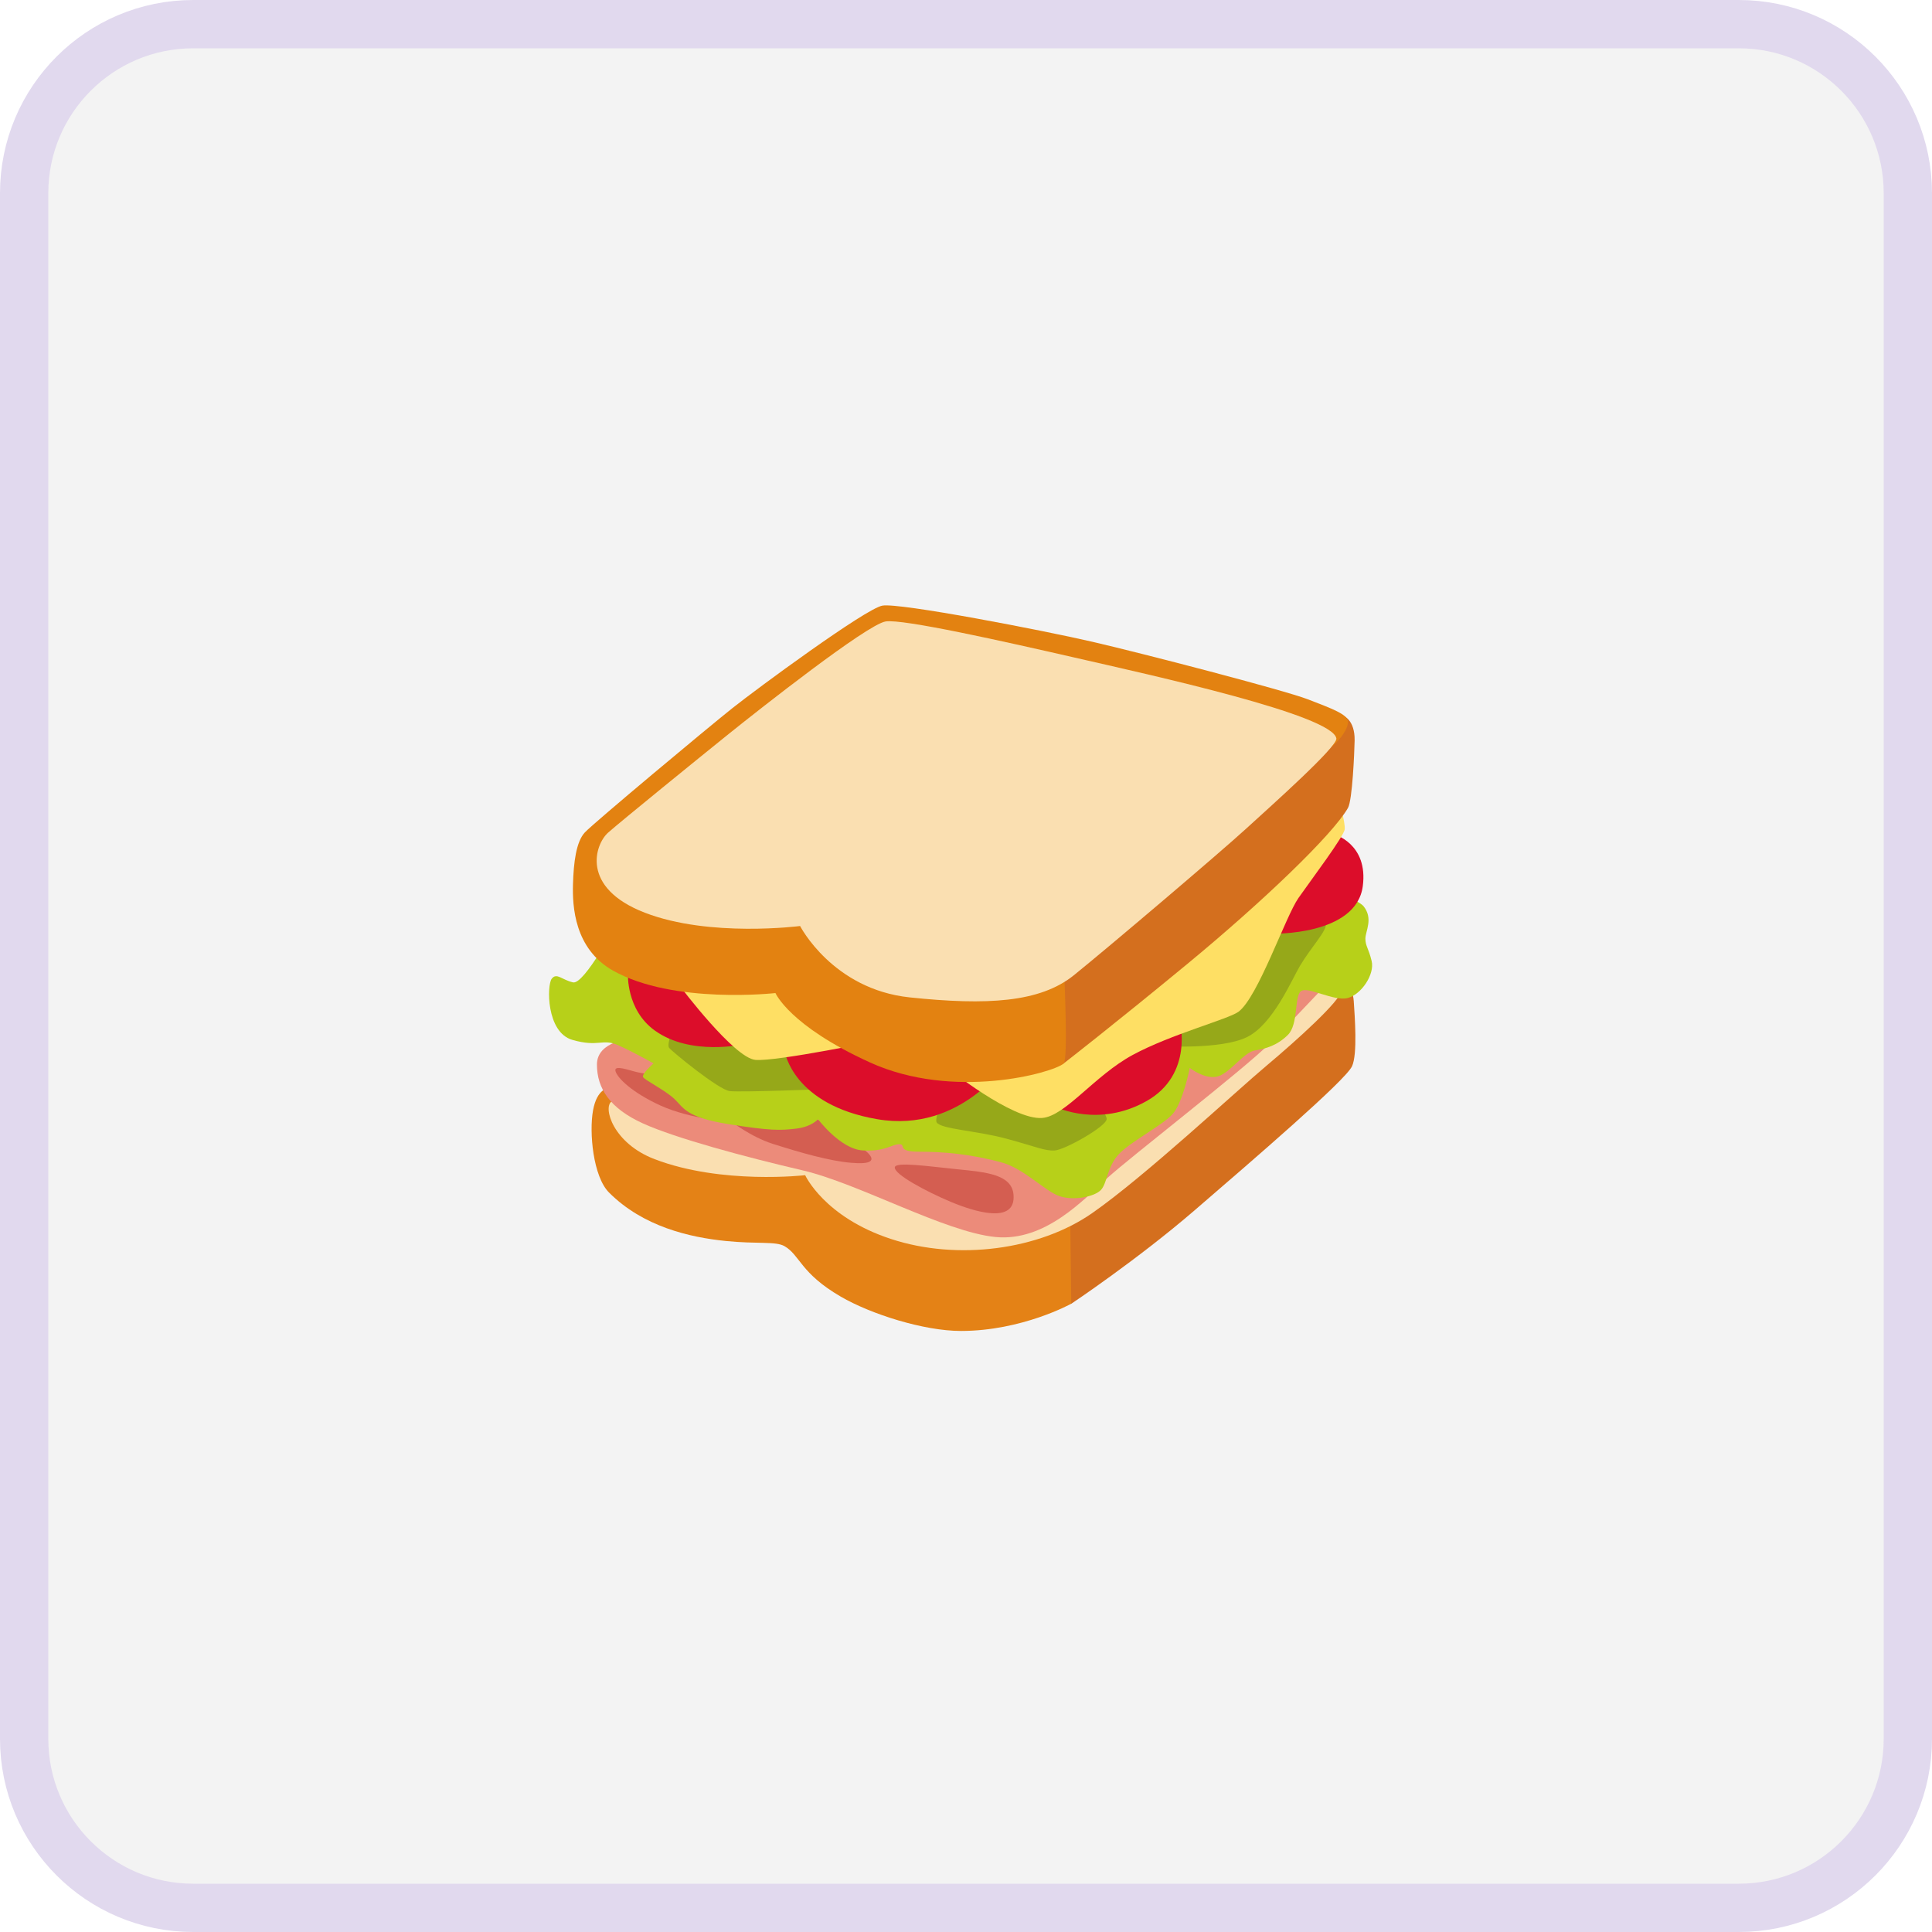
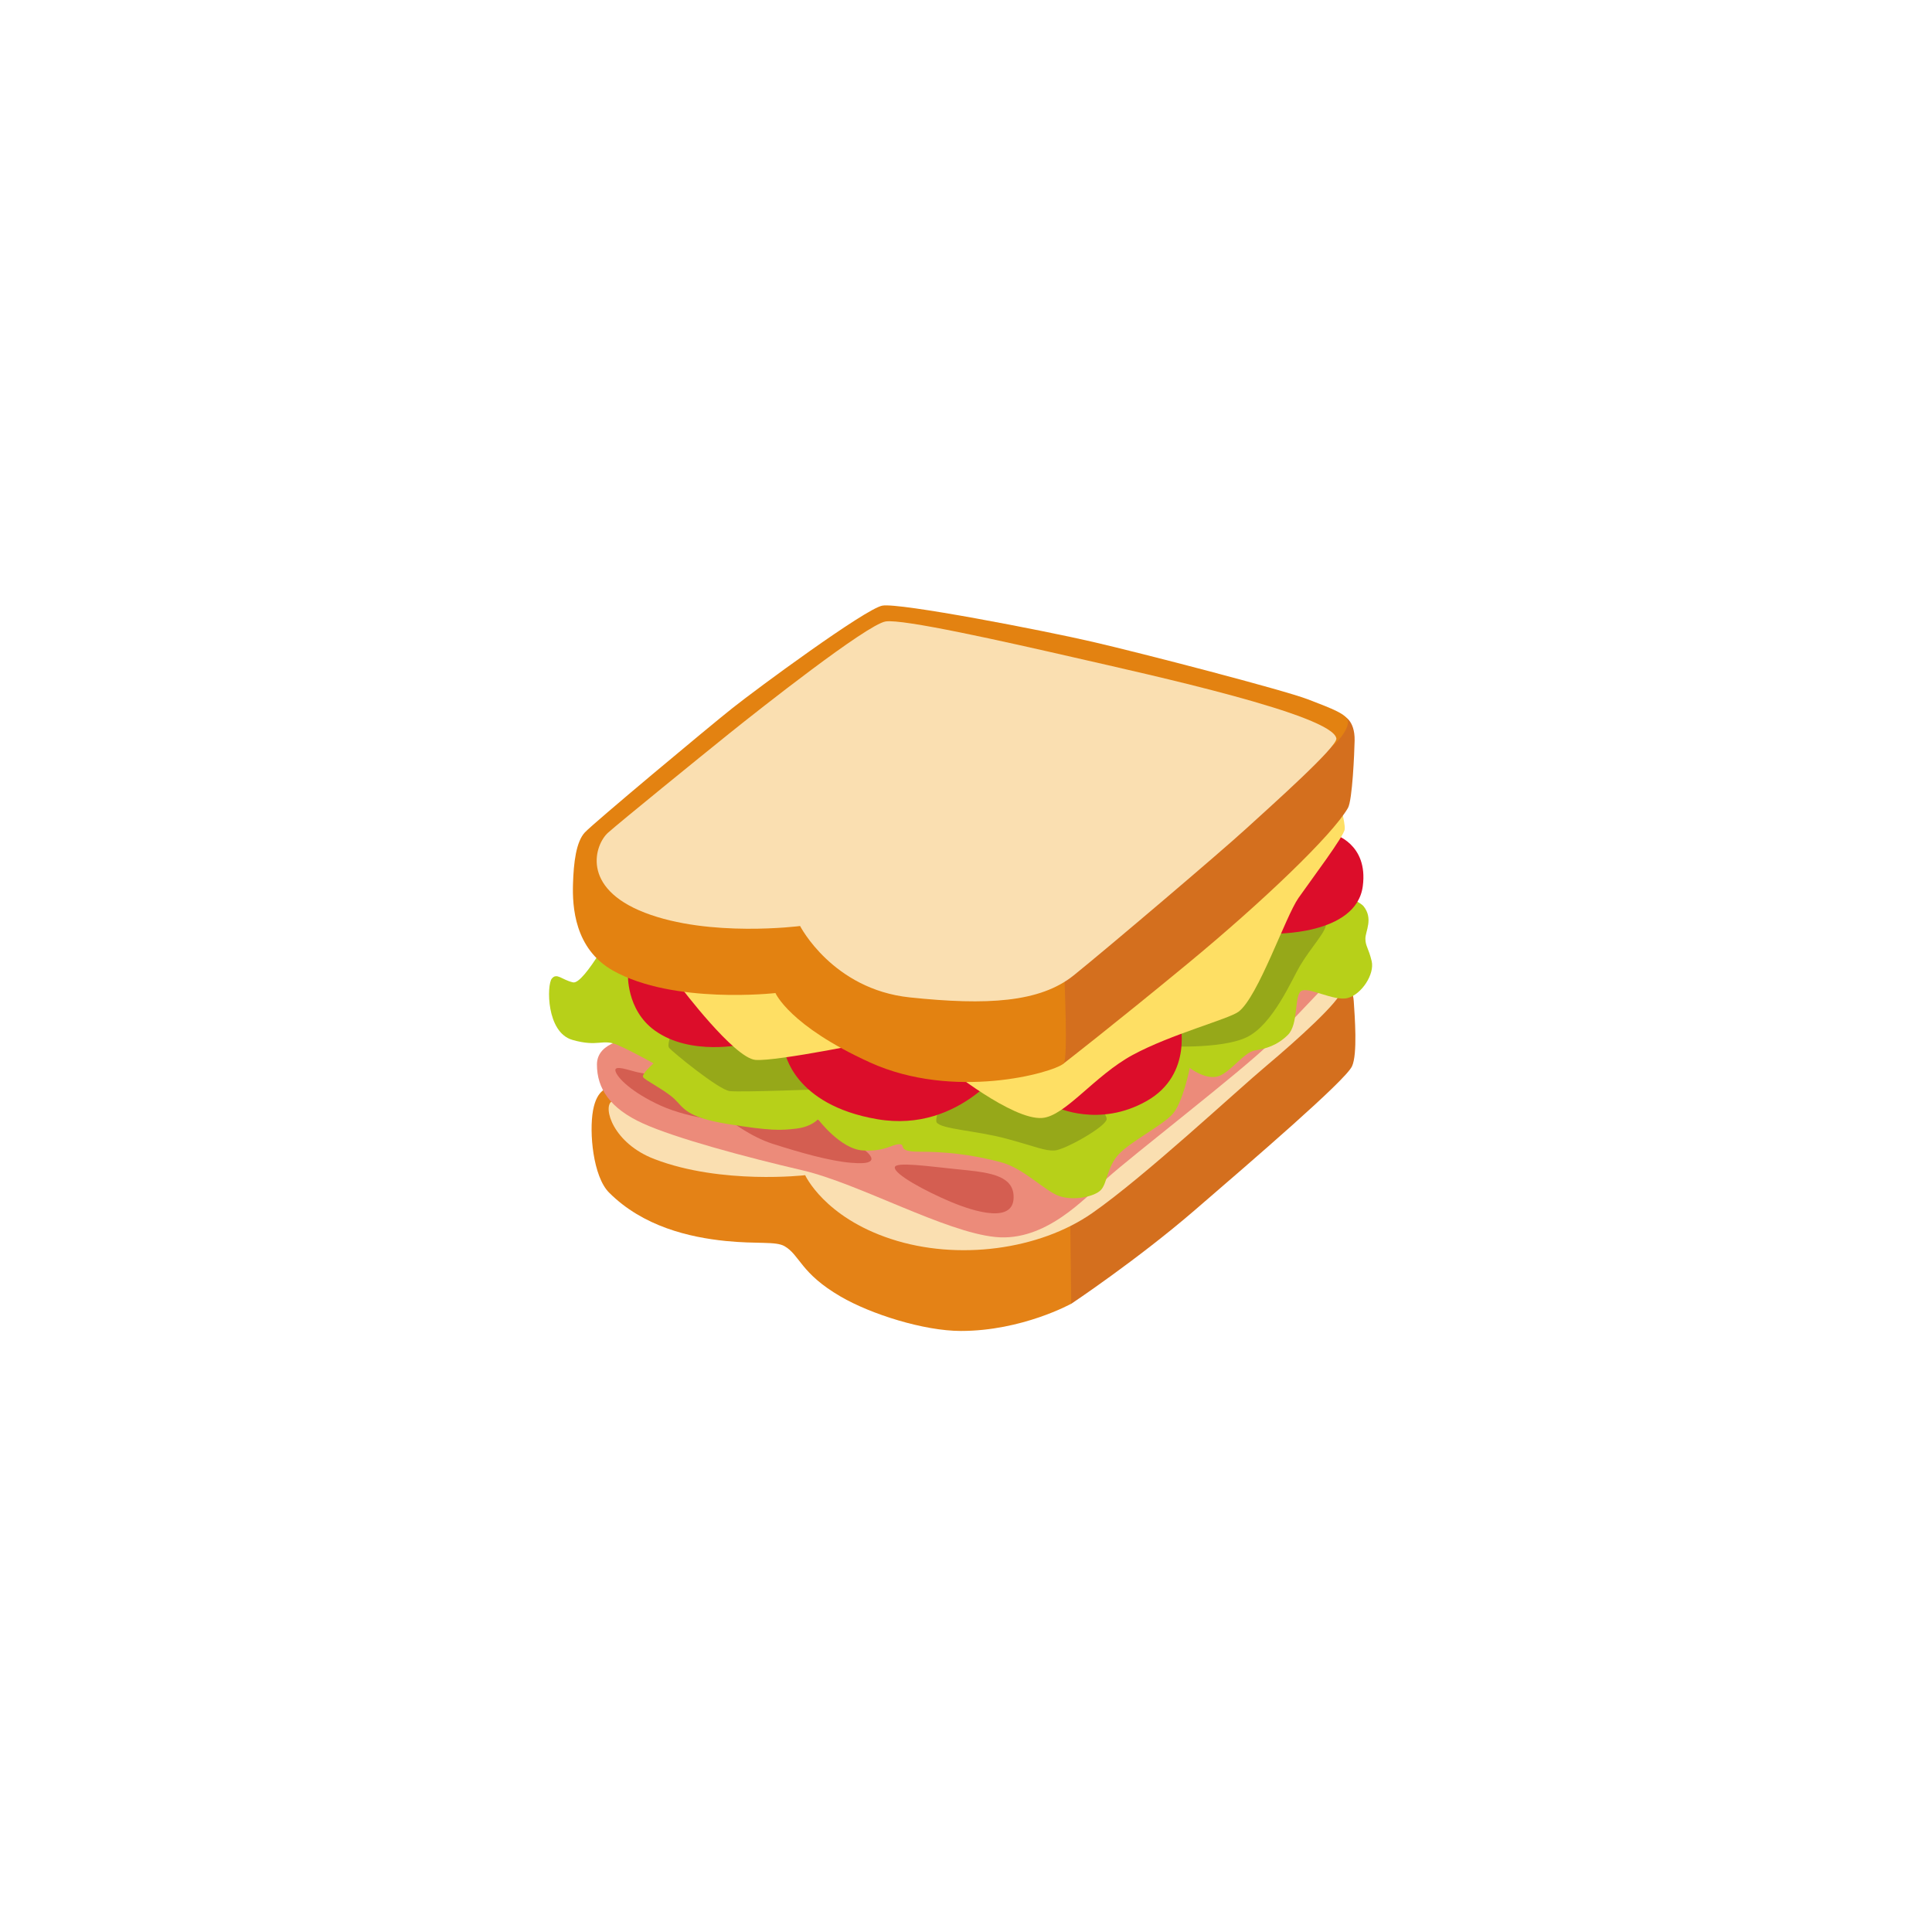
<svg xmlns="http://www.w3.org/2000/svg" width="40" height="40" viewBox="0 0 40 40" fill="none">
-   <rect x="0.5" y="0.5" width="39" height="39" rx="3.5" fill="#F3F3F3" />
-   <rect x="0.5" y="0.5" width="39" height="39" rx="3.5" stroke="#E1D9EE" />
  <path d="M27.991 22.078C27.851 22.375 25.936 24.02 24.739 25.053C23.542 26.085 22.181 26.992 22.181 26.992L21.129 26.93L21.314 18.162L27.813 20.287C27.813 20.287 28.007 20.418 28.028 20.727C28.048 21.036 28.11 21.829 27.991 22.078Z" fill="#D46F1E" />
  <path d="M12.711 22.495C12.587 22.516 12.361 22.536 12.278 22.99C12.195 23.444 12.279 24.361 12.61 24.691C13.314 25.396 14.275 25.617 15.021 25.693C15.682 25.76 16.059 25.695 16.243 25.801C16.564 25.986 16.571 26.359 17.405 26.844C18.035 27.211 19.132 27.556 19.894 27.556C21.163 27.556 22.179 26.992 22.179 26.992L22.158 25.238L21.416 21.215L12.711 22.495Z" fill="#E48216" />
  <path d="M13.555 24C14.946 24.531 16.67 24.331 16.67 24.331C16.67 24.331 17.063 25.197 18.445 25.651C19.827 26.106 21.519 25.878 22.613 25.116C23.707 24.353 25.584 22.598 26.223 22.063C26.861 21.527 27.75 20.721 27.77 20.516C27.79 20.311 24.201 17.502 24.201 17.502C24.201 17.502 12.907 22.646 12.662 22.805C12.48 22.926 12.689 23.67 13.555 24Z" fill="#FADFB1" />
  <path d="M13.081 21.505C13.081 21.505 12.359 21.545 12.359 22.04C12.359 22.535 12.628 22.949 13.309 23.258C13.989 23.568 15.454 23.96 16.609 24.229C17.779 24.5 19.559 25.508 20.611 25.611C21.638 25.712 22.448 24.826 22.922 24.393C23.396 23.96 25.748 22.144 26.284 21.607C26.82 21.072 27.955 19.854 27.955 19.854L20.198 17.027L13.081 21.505Z" fill="#EC8B7A" />
  <path d="M13.675 22.254C13.675 22.254 13.39 22.242 13.209 22.202C13.028 22.163 12.704 22.034 12.743 22.177C12.783 22.32 13.087 22.621 13.675 22.889C14.309 23.175 15.13 23.23 15.119 23.204C15.119 23.204 15.535 23.534 16.002 23.683C16.571 23.864 17.166 24.035 17.618 24.074C18.047 24.112 18.124 24.026 17.969 23.87C17.814 23.714 17.4 23.457 17.4 23.457L15.2 22.15L13.675 22.254ZM18.526 24.168C18.509 24.314 19.186 24.673 19.678 24.88C20.17 25.087 21.033 25.357 20.984 24.738C20.95 24.314 20.419 24.268 19.82 24.208C19.19 24.144 18.54 24.049 18.526 24.168Z" fill="#D45E51" />
  <path d="M12.782 19.097C12.782 19.097 12.096 20.391 11.864 20.339C11.632 20.287 11.528 20.132 11.424 20.262C11.32 20.391 11.307 21.374 11.851 21.53C12.396 21.686 12.469 21.496 12.792 21.638C13.116 21.78 13.53 22.017 13.53 22.017C13.53 22.017 13.277 22.236 13.315 22.301C13.353 22.365 13.765 22.568 13.959 22.749C14.153 22.931 14.19 23.13 15.07 23.272C15.95 23.414 16.16 23.405 16.483 23.367C16.807 23.329 16.936 23.172 16.936 23.172C16.936 23.172 17.402 23.794 17.867 23.819C18.333 23.845 18.462 23.69 18.618 23.69C18.774 23.69 18.541 23.845 19.032 23.845C19.522 23.845 20.085 23.89 20.737 24.067C21.197 24.192 21.632 24.659 21.93 24.763C22.228 24.867 22.667 24.776 22.796 24.634C22.925 24.492 22.923 24.15 23.167 23.892C23.412 23.635 24.05 23.308 24.27 23.074C24.489 22.841 24.633 22.111 24.633 22.111C24.633 22.111 24.931 22.344 25.19 22.292C25.448 22.24 25.746 21.787 25.979 21.749C26.21 21.712 26.444 21.645 26.665 21.426C26.886 21.207 26.794 20.624 26.936 20.52C27.078 20.416 27.622 20.74 27.906 20.662C28.191 20.585 28.463 20.17 28.399 19.899C28.334 19.627 28.269 19.588 28.269 19.433C28.269 19.279 28.438 19.02 28.23 18.761C28.022 18.502 24.477 17.092 24.477 17.092L12.782 19.097Z" fill="#B7D019" />
  <path d="M13.959 21.244C13.959 21.244 13.79 21.62 13.855 21.697C13.919 21.774 14.877 22.563 15.109 22.59C15.341 22.617 17.024 22.551 17.024 22.551L16.3 21.244H13.959ZM20.039 21.478C20.039 21.478 19.302 23.095 19.392 23.237C19.482 23.379 20.208 23.406 20.828 23.573C21.448 23.74 21.63 23.832 21.838 23.819C22.046 23.806 22.898 23.327 22.912 23.172C22.926 23.018 22.253 22.241 22.253 22.241L20.039 21.478ZM24.321 20.986L24.063 21.658C24.063 21.658 25.266 21.735 25.809 21.476C26.352 21.218 26.746 20.28 26.915 19.996C27.148 19.605 27.477 19.267 27.45 19.125C27.424 18.983 26.598 18.436 26.598 18.436L24.321 20.986Z" fill="#96A819" />
  <path d="M24.425 21.128C24.425 21.128 23.119 21.464 23.092 21.541C23.065 21.619 21.875 22.925 21.875 22.925C21.875 22.925 22.756 23.352 23.739 22.796C24.722 22.241 24.425 21.128 24.425 21.128ZM27.62 17.273C27.62 17.273 28.332 17.467 28.215 18.348C28.078 19.377 26.339 19.331 26.339 19.331C26.339 19.331 25.873 18.089 25.951 18.024C26.028 17.959 27.62 17.273 27.62 17.273ZM17.297 21.232L16.249 21.775C16.249 21.775 16.418 22.874 18.164 23.172C19.911 23.471 20.881 21.956 20.881 21.956L17.297 21.232ZM14.152 20.107L13.001 20.159C13.001 20.159 12.959 20.905 13.557 21.336C14.304 21.872 15.394 21.62 15.394 21.62L14.152 20.107Z" fill="#DC0D2A" />
  <path d="M16.287 19.873L14.088 20.43C14.088 20.43 15.2 21.906 15.64 21.944C16.081 21.982 18.253 21.53 18.253 21.53L16.287 19.873ZM19.599 22.098C19.599 22.098 20.959 23.197 21.579 23.146C22.057 23.107 22.662 22.268 23.452 21.841C24.242 21.413 25.436 21.1 25.642 20.947C26.048 20.643 26.612 18.981 26.883 18.592C27.155 18.204 27.828 17.311 27.841 17.169C27.854 17.027 27.724 16.575 27.724 16.575L22.587 20.65L19.599 22.098Z" fill="#FEDF64" />
  <path d="M20.699 21.891C20.764 21.879 22.018 22.021 22.018 22.021C22.018 22.021 23.032 21.236 24.585 19.955C26.137 18.674 27.584 17.29 27.908 16.728C28 16.567 28.041 15.58 28.046 15.333C28.054 14.902 27.815 14.822 27.815 14.822L20.84 19.821L20.699 21.891Z" fill="#D46F1E" />
  <path d="M22.033 20.093C22.033 20.222 22.119 21.938 22.02 22.021C21.787 22.215 19.744 22.785 18.01 21.996C16.343 21.238 16.055 20.56 16.055 20.56C16.055 20.56 13.943 20.8 12.691 20.095C11.89 19.642 11.85 18.761 11.863 18.308C11.876 17.856 11.928 17.428 12.109 17.234C12.29 17.04 14.659 15.062 15.164 14.661C15.668 14.26 17.918 12.603 18.268 12.539C18.619 12.474 21.62 13.056 22.628 13.29C23.636 13.523 26.574 14.285 27.079 14.479C27.584 14.673 27.894 14.79 27.907 14.932C27.92 15.074 27.765 15.295 27.584 15.45C27.402 15.604 23.508 15.398 23.405 16.109C23.303 16.821 22.033 20.093 22.033 20.093Z" fill="#E38211" />
  <path d="M18.333 12.867C17.941 12.936 15.729 14.68 15.104 15.182C14.48 15.684 12.866 16.995 12.591 17.238C12.317 17.481 12.012 18.38 13.352 18.897C14.692 19.415 16.565 19.172 16.565 19.172C16.565 19.172 17.236 20.481 18.835 20.65C20.434 20.818 21.531 20.756 22.231 20.193C22.931 19.629 25.262 17.649 25.794 17.162C26.328 16.674 27.694 15.458 27.668 15.289C27.592 14.801 23.846 13.98 22.247 13.614C20.805 13.284 18.683 12.807 18.333 12.867Z" fill="#FADFB1" />
</svg>
